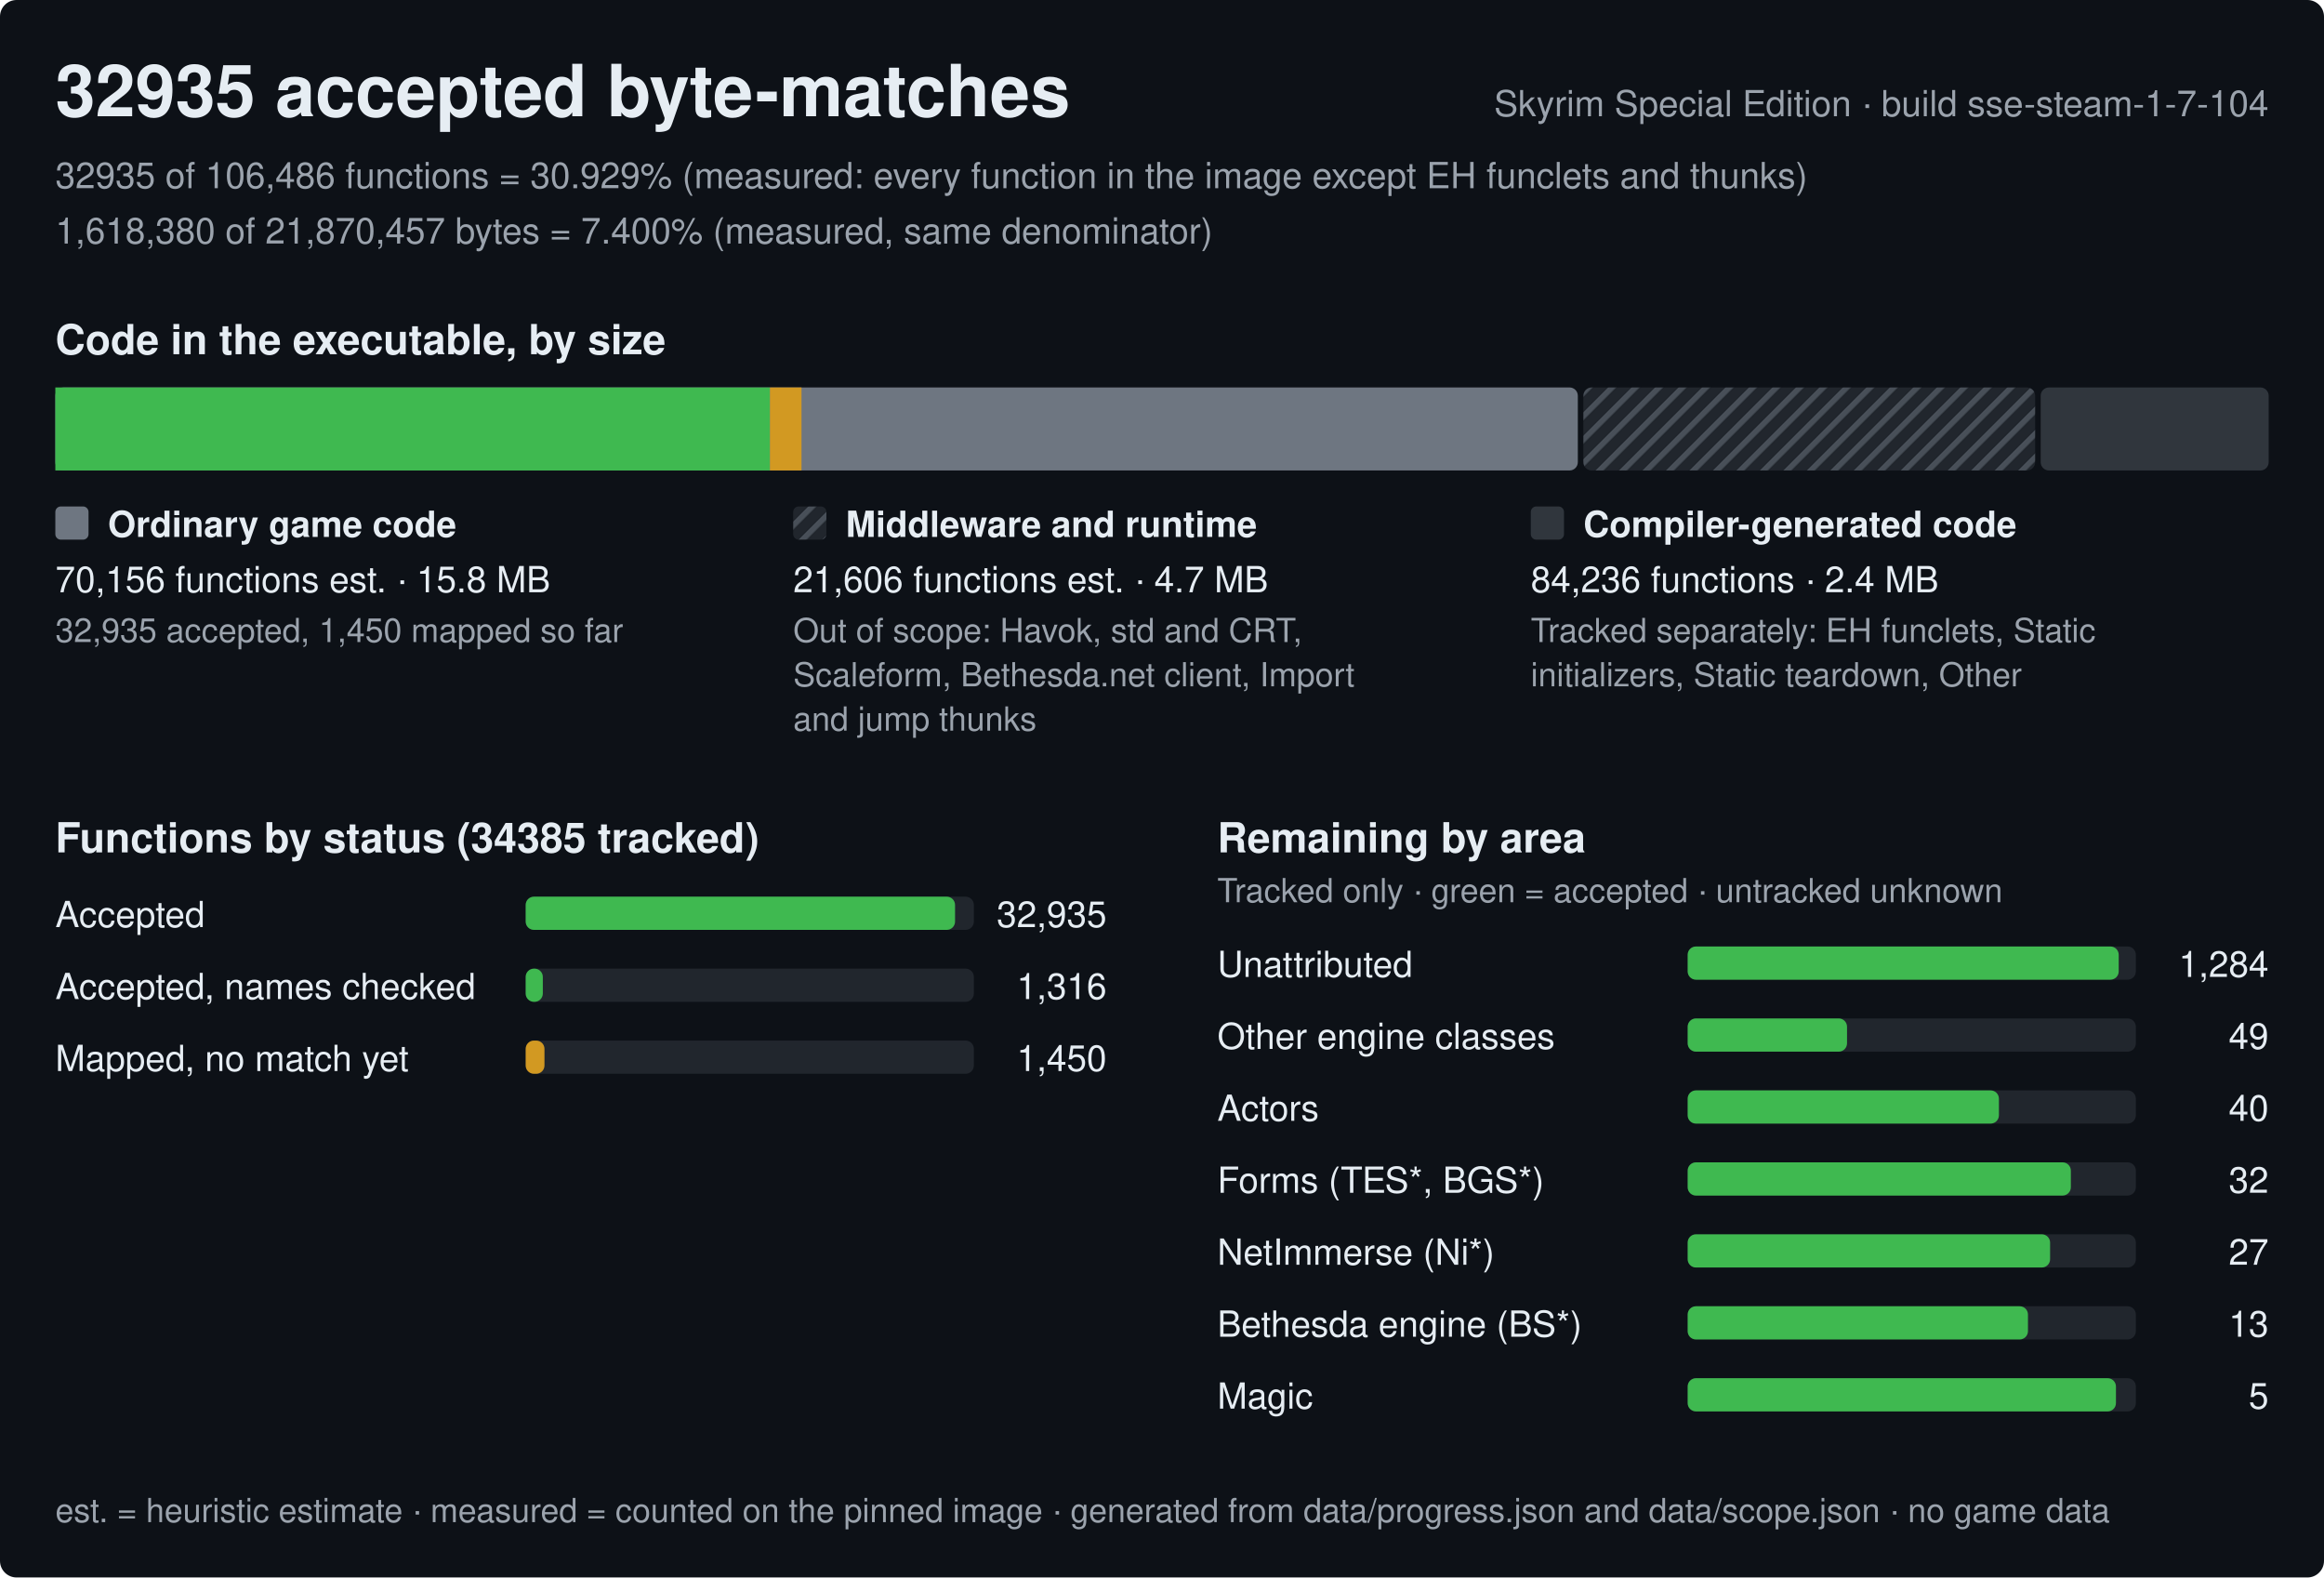
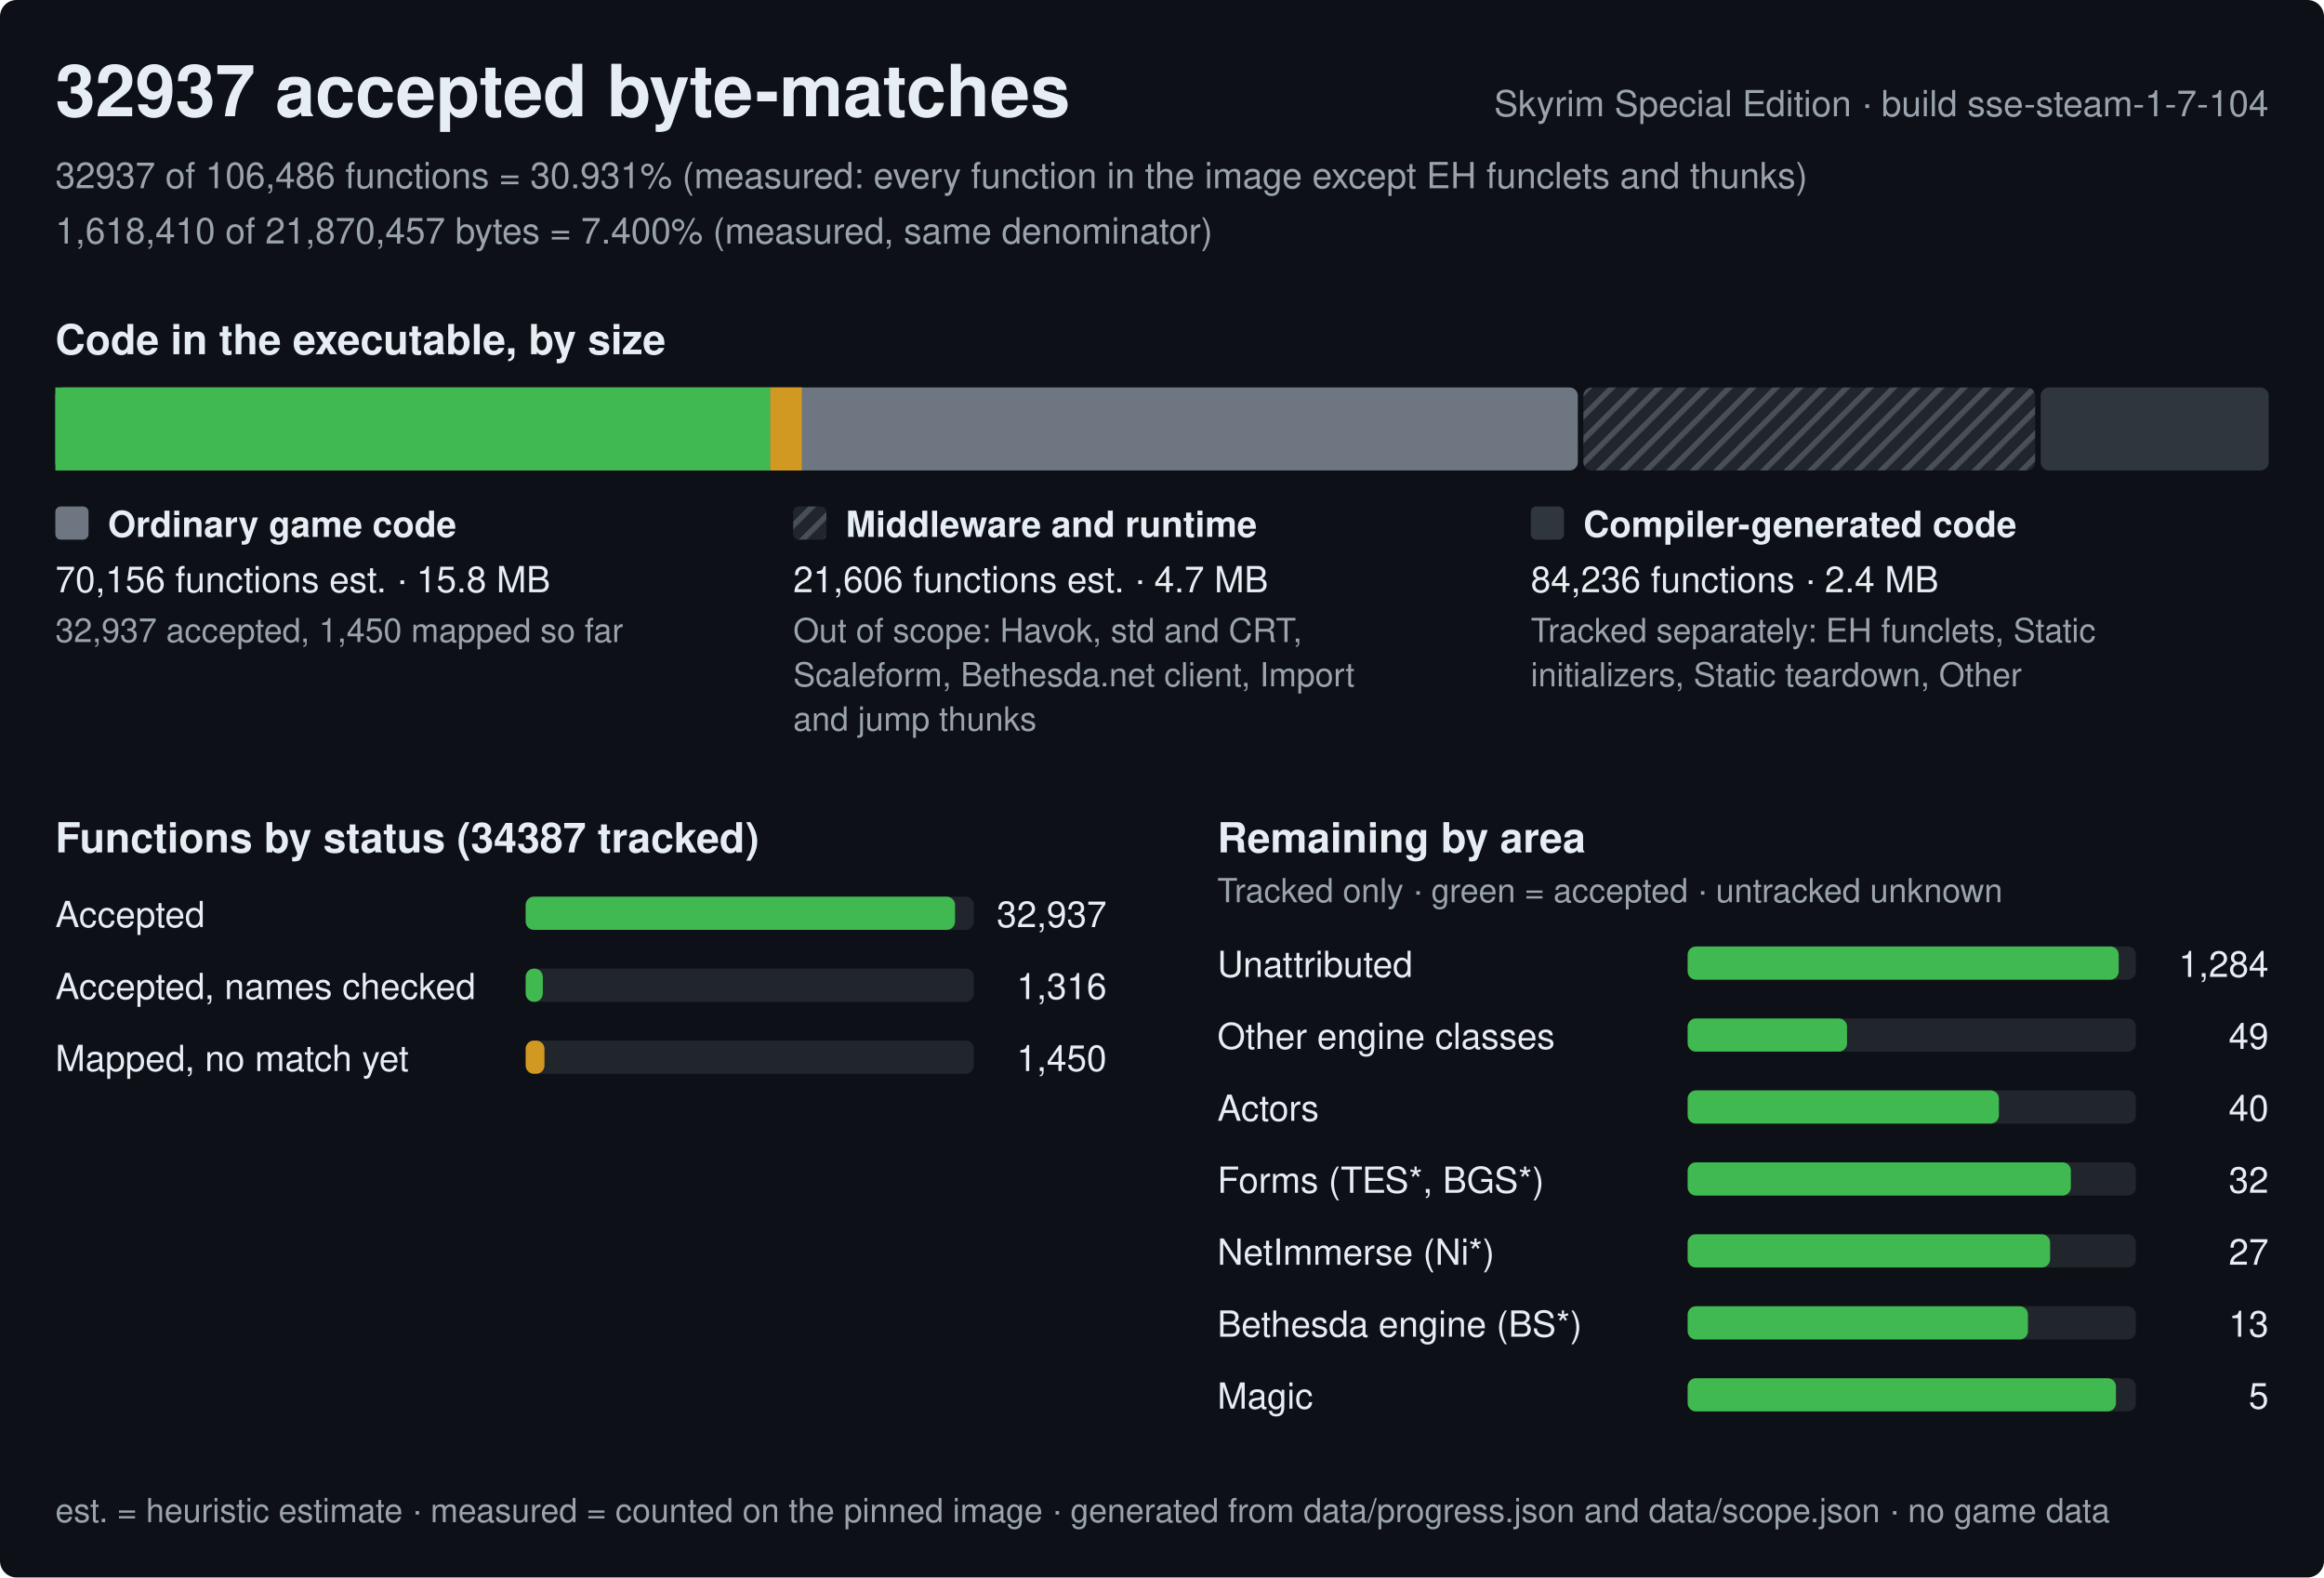
<svg xmlns="http://www.w3.org/2000/svg" width="840" height="570" viewBox="0 0 840 570" role="img" aria-label="Progress of the Skyrim Special Edition byte-matching reconstruction, build sse-steam-1-7-104">
  <style>text{font-family:-apple-system,BlinkMacSystemFont,'Segoe UI',Helvetica,Arial,sans-serif;fill:#e6edf3;white-space:pre}.h{font-size:26px;font-weight:600}.st{font-size:15px;font-weight:600}.lb{font-size:13px;font-weight:600}.bl{font-size:12px;font-weight:600;stroke:#0d1117;stroke-width:3px;paint-order:stroke;stroke-linejoin:round}.rl{font-size:13px}.fn{font-size:12px;fill:#9ba3ad}.mu{fill:#9ba3ad}</style>
  <defs>
    <pattern id="hx" width="6" height="6" patternUnits="userSpaceOnUse" patternTransform="rotate(45)">
      <rect width="6" height="6" fill="#21262d" />
      <rect width="2" height="6" fill="#484f58" />
    </pattern>
  </defs>
  <rect width="840" height="570" rx="6" fill="#0d1117" />
-   <text x="20" y="42" class="h">32935 accepted byte-matches</text>
+   <text x="20" y="42" class="h">32937 accepted byte-matches</text>
  <text x="820" y="42" class="rl mu" text-anchor="end">Skyrim Special Edition · build sse-steam-1-7-104</text>
-   <text x="20" y="68" class="rl mu">32935 of 106,486 functions = 30.929% (measured: every function in the image except EH funclets and thunks)</text>
-   <text x="20" y="88" class="rl mu">1,618,380 of 21,870,457 bytes = 7.400% (measured, same denominator)</text>
+   <text x="20" y="68" class="rl mu">32937 of 106,486 functions = 30.931% (measured: every function in the image except EH funclets and thunks)</text>
+   <text x="20" y="88" class="rl mu">1,618,410 of 21,870,457 bytes = 7.400% (measured, same denominator)</text>
  <text x="20" y="128" class="st">Code in the executable, by size</text>
  <rect x="20" y="140" width="550.3" height="30" rx="3" fill="#6e7681" />
-   <rect x="20" y="140" width="258.3" height="30" fill="#3fb950" />
-   <rect x="278.3" y="140" width="11.4" height="30" fill="#d29922" />
+   <rect x="20" y="140" width="258.4" height="30" fill="#3fb950" />
+   <rect x="278.4" y="140" width="11.4" height="30" fill="#d29922" />
  <rect x="572.3" y="140" width="163.3" height="30" rx="3" fill="url(#hx)" />
  <rect x="737.6" y="140" width="82.4" height="30" rx="3" fill="#30363d" />
  <rect x="20" y="183" width="12" height="12" rx="2" fill="#6e7681" />
  <text x="39" y="194" class="lb">Ordinary game code</text>
  <text x="20" y="214" class="rl">70,156 functions est. · 15.8 MB</text>
-   <text x="20" y="232" class="fn">32,935 accepted, 1,450 mapped so far</text>
+   <text x="20" y="232" class="fn">32,937 accepted, 1,450 mapped so far</text>
  <rect x="286.7" y="183" width="12" height="12" rx="2" fill="url(#hx)" />
  <text x="305.7" y="194" class="lb">Middleware and runtime</text>
  <text x="286.7" y="214" class="rl">21,606 functions est. · 4.7 MB</text>
  <text x="286.7" y="232" class="fn">Out of scope: Havok, std and CRT,</text>
  <text x="286.7" y="248" class="fn">Scaleform, Bethesda.net client, Import</text>
  <text x="286.7" y="264" class="fn">and jump thunks</text>
  <rect x="553.3" y="183" width="12" height="12" rx="2" fill="#30363d" />
  <text x="572.3" y="194" class="lb">Compiler-generated code</text>
  <text x="553.3" y="214" class="rl">84,236 functions · 2.4 MB</text>
  <text x="553.3" y="232" class="fn">Tracked separately: EH funclets, Static</text>
  <text x="553.3" y="248" class="fn">initializers, Static teardown, Other</text>
-   <text x="20" y="308" class="st">Functions by status (34385 tracked)</text>
+   <text x="20" y="308" class="st">Functions by status (34387 tracked)</text>
  <text x="20" y="335" class="rl">Accepted</text>
  <rect x="190" y="324" width="162.0" height="12" rx="3" fill="#21262d" />
  <rect x="190" y="324" width="155.2" height="12" rx="3" fill="#3fb950" />
-   <text x="400.0" y="335" class="rl" text-anchor="end">32,935</text>
+   <text x="400.0" y="335" class="rl" text-anchor="end">32,937</text>
  <text x="20" y="361" class="rl">Accepted, names checked</text>
  <rect x="190" y="350" width="162.0" height="12" rx="3" fill="#21262d" />
  <rect x="190" y="350" width="6.2" height="12" rx="3" fill="#3fb950" />
  <text x="400.0" y="361" class="rl" text-anchor="end">1,316</text>
  <text x="20" y="387" class="rl">Mapped, no match yet</text>
  <rect x="190" y="376" width="162.0" height="12" rx="3" fill="#21262d" />
  <rect x="190" y="376" width="6.8" height="12" rx="3" fill="#d29922" />
  <text x="400.0" y="387" class="rl" text-anchor="end">1,450</text>
  <text x="440.0" y="308" class="st">Remaining by area</text>
  <text x="440.0" y="326" class="fn">Tracked only · green = accepted · untracked unknown</text>
  <text x="440.0" y="353" class="rl">Unattributed</text>
  <rect x="610.0" y="342" width="162.0" height="12" rx="3" fill="#21262d" />
  <rect x="610.0" y="342" width="155.8" height="12" rx="3" fill="#3fb950" />
  <text x="820.0" y="353" class="rl" text-anchor="end">1,284</text>
  <text x="440.0" y="379" class="rl">Other engine classes</text>
  <rect x="610.0" y="368" width="162.0" height="12" rx="3" fill="#21262d" />
  <rect x="610.0" y="368" width="57.6" height="12" rx="3" fill="#3fb950" />
  <text x="820.0" y="379" class="rl" text-anchor="end">49</text>
  <text x="440.0" y="405" class="rl">Actors</text>
  <rect x="610.0" y="394" width="162.0" height="12" rx="3" fill="#21262d" />
  <rect x="610.0" y="394" width="112.5" height="12" rx="3" fill="#3fb950" />
  <text x="820.0" y="405" class="rl" text-anchor="end">40</text>
  <text x="440.0" y="431" class="rl">Forms (TES*, BGS*)</text>
  <rect x="610.0" y="420" width="162.0" height="12" rx="3" fill="#21262d" />
  <rect x="610.0" y="420" width="138.5" height="12" rx="3" fill="#3fb950" />
  <text x="820.0" y="431" class="rl" text-anchor="end">32</text>
  <text x="440.0" y="457" class="rl">NetImmerse (Ni*)</text>
  <rect x="610.0" y="446" width="162.0" height="12" rx="3" fill="#21262d" />
  <rect x="610.0" y="446" width="131" height="12" rx="3" fill="#3fb950" />
  <text x="820.0" y="457" class="rl" text-anchor="end">27</text>
  <text x="440.0" y="483" class="rl">Bethesda engine (BS*)</text>
  <rect x="610.0" y="472" width="162.0" height="12" rx="3" fill="#21262d" />
  <rect x="610.0" y="472" width="123" height="12" rx="3" fill="#3fb950" />
  <text x="820.0" y="483" class="rl" text-anchor="end">13</text>
  <text x="440.0" y="509" class="rl">Magic</text>
  <rect x="610.0" y="498" width="162.0" height="12" rx="3" fill="#21262d" />
  <rect x="610.0" y="498" width="154.8" height="12" rx="3" fill="#3fb950" />
  <text x="820.0" y="509" class="rl" text-anchor="end">5</text>
  <text x="20" y="550" class="fn">est. = heuristic estimate · measured = counted on the pinned image · generated from data/progress.json and data/scope.json · no game data</text>
</svg>
